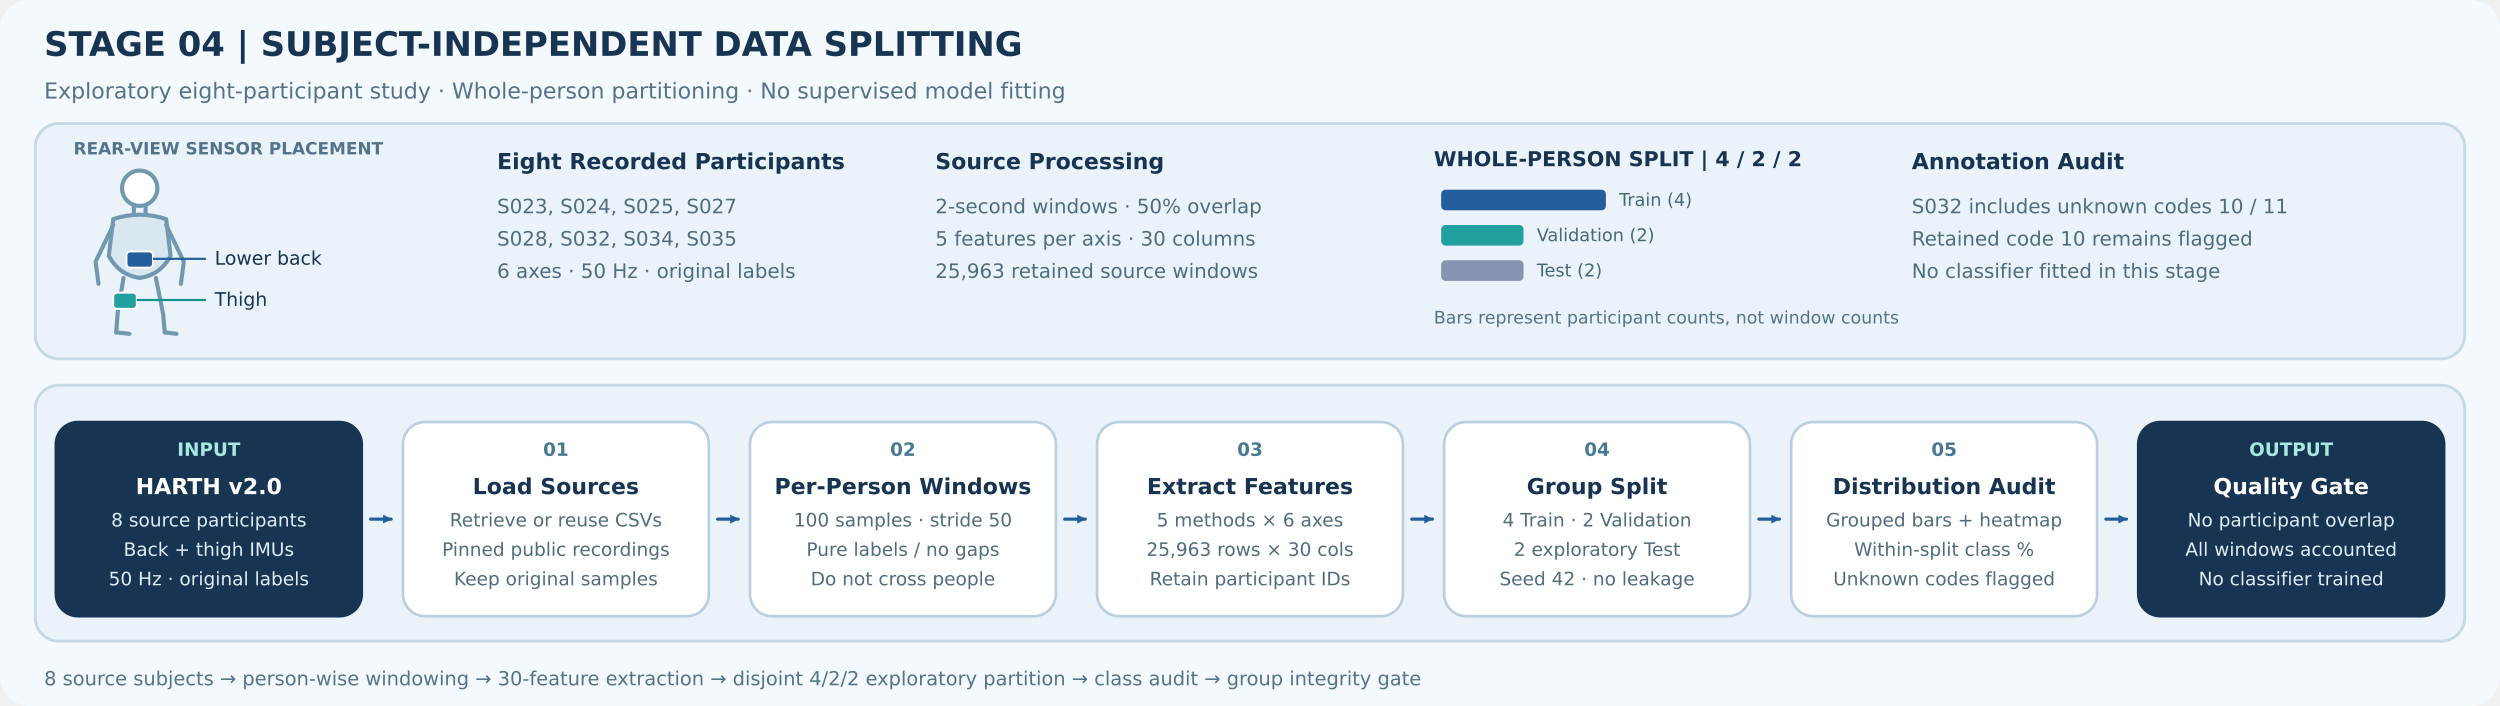
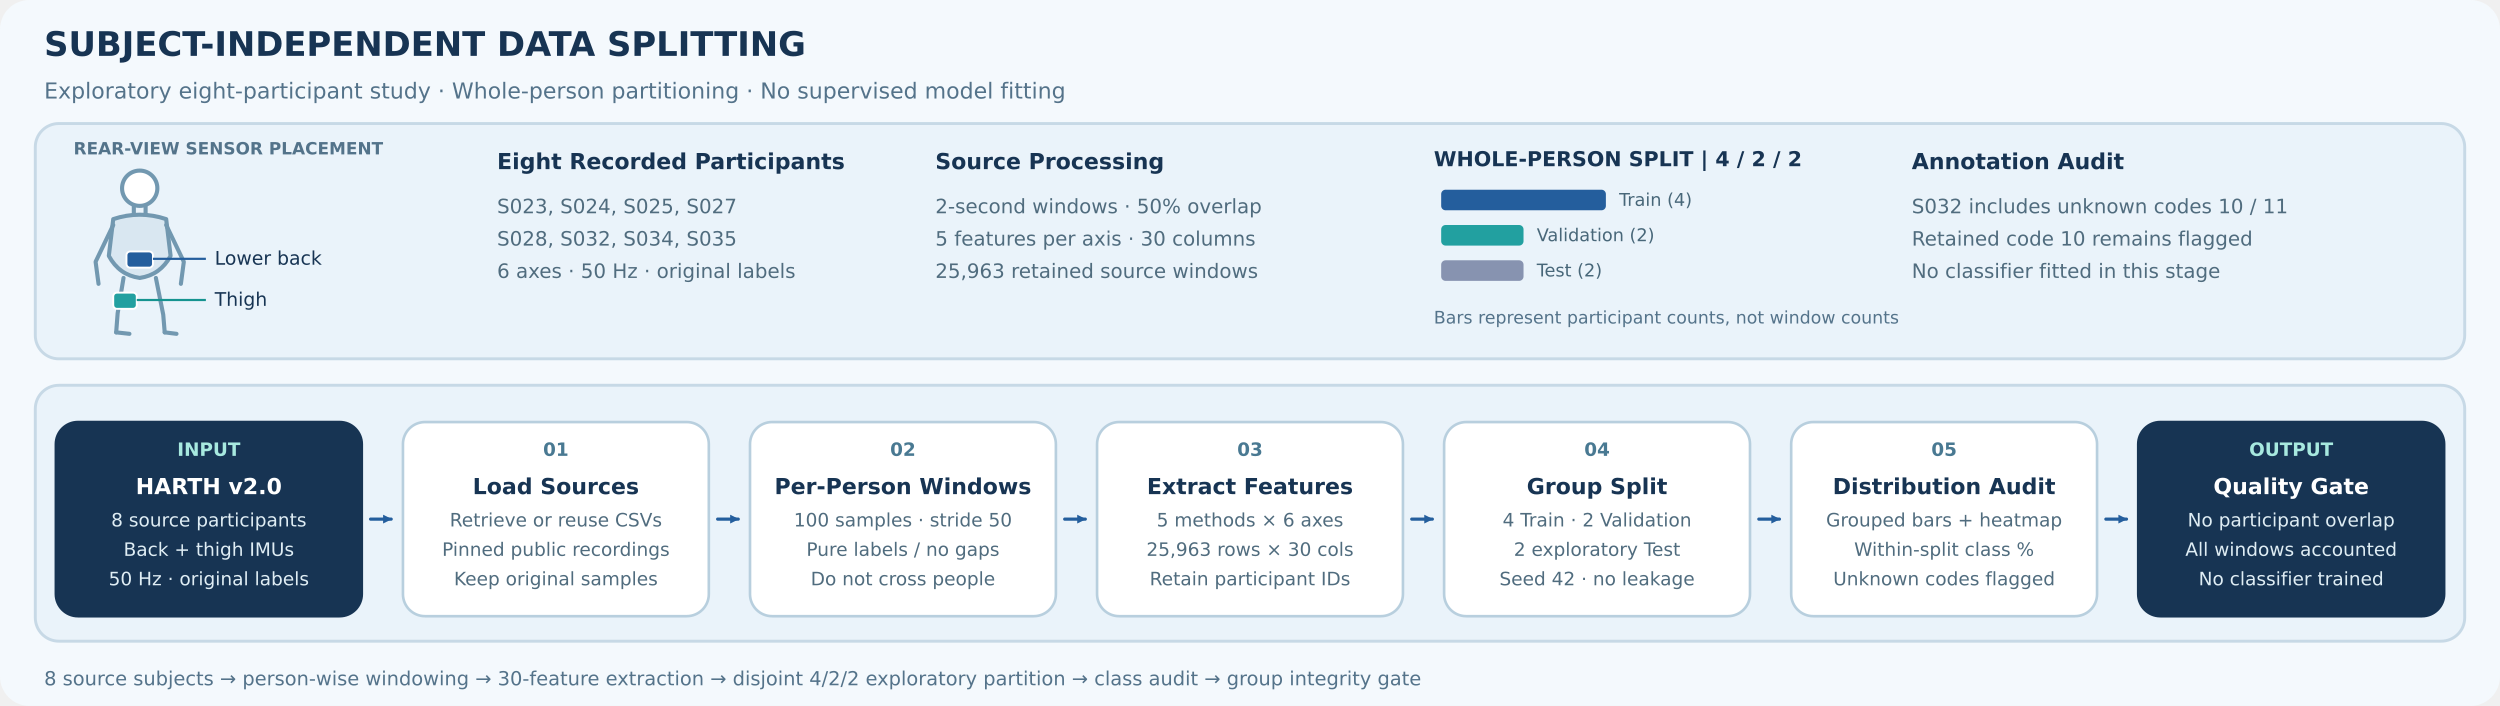
<svg xmlns="http://www.w3.org/2000/svg" width="1700" height="480" viewBox="0 0 1700 480" role="img" aria-labelledby="figure-title figure-description">
  <defs>
    <marker id="small-arrow" markerUnits="userSpaceOnUse" markerWidth="6" markerHeight="6" refX="5.5" refY="3" orient="auto">
      <path d="M0 0 L6 3 L0 6 Z" fill="#245E9D" />
    </marker>
  </defs>
  <rect width="1700" height="480" rx="20" fill="#F4F9FD" />
  <g font-family="DejaVu Sans, Arial, sans-serif">
-     <text x="30" y="38" font-size="23" font-weight="700" fill="#173453">STAGE 04 | SUBJECT-INDEPENDENT DATA SPLITTING</text>
+     <text x="30" y="38" font-size="23" font-weight="700" fill="#173453">SUBJECT-INDEPENDENT DATA SPLITTING</text>
    <text x="30" y="67" font-size="15" fill="#54738A">Exploratory eight-participant study · Whole-person partitioning · No supervised model fitting</text>
    <rect x="24" y="84" width="1652" height="160" rx="16" fill="#EAF3FA" stroke="#C7D9E6" stroke-width="2" />
    <rect x="24" y="262" width="1652" height="174" rx="16" fill="#EAF3FA" stroke="#C7D9E6" stroke-width="2" />
    <g aria-label="Rear-view wearable sensor placement completely inside the upper panel">
      <text x="50" y="105" font-size="11.5" font-weight="700" fill="#53738A">REAR-VIEW SENSOR PLACEMENT</text>
      <g stroke="#7298B0" stroke-width="2.8" stroke-linecap="round" stroke-linejoin="round">
        <circle cx="95" cy="128" r="12" fill="#FFFFFF" />
        <path d="M91 140 L91 147 M99 140 L99 147" fill="none" />
        <path d="M77 149 Q95 143 113 149 L116 174 Q109 187 95 189 Q81 187 74 174 Z" fill="#D9E7F1" />
        <path d="M77 153 L65 178 L67 193 M113 153 L125 178 L123 193" fill="none" />
        <path d="M84 189 L80 213 L79 226 M106 189 L111 214 L112 226" fill="none" />
        <path d="M79 226 L88 227 M112 226 L120 227" fill="none" />
      </g>
      <rect x="86" y="171" width="18" height="11" rx="2.5" fill="#245E9D" stroke="#FFFFFF" stroke-width="1.3" />
      <rect x="77" y="199" width="16" height="11" rx="2.5" fill="#22A0A0" stroke="#FFFFFF" stroke-width="1.3" />
      <path d="M104 176 H140" stroke="#245E9D" stroke-width="1.5" />
      <text x="146" y="180" font-size="12.8" fill="#173453">Lower back</text>
      <path d="M93 204 H140" stroke="#15938F" stroke-width="1.5" />
      <text x="146" y="208" font-size="12.8" fill="#173453">Thigh</text>
    </g>
    <g>
      <text x="338" y="115" font-size="15" font-weight="700" fill="#173453">Eight Recorded Participants</text>
      <text x="338" y="145" font-size="13.5" fill="#506C7E">S023, S024, S025, S027</text>
      <text x="338" y="167" font-size="13.5" fill="#506C7E">S028, S032, S034, S035</text>
      <text x="338" y="189" font-size="13.5" fill="#506C7E">6 axes · 50 Hz · original labels</text>
    </g>
    <g>
      <text x="636" y="115" font-size="15" font-weight="700" fill="#173453">Source Processing</text>
      <text x="636" y="145" font-size="13.5" fill="#506C7E">2-second windows · 50% overlap</text>
      <text x="636" y="167" font-size="13.5" fill="#506C7E">5 features per axis · 30 columns</text>
      <text x="636" y="189" font-size="13.5" fill="#506C7E">25,963 retained source windows</text>
    </g>
    <g aria-label="Schematic distribution of eight disjoint participants">
      <text x="975" y="113" font-size="14" font-weight="700" fill="#173453">WHOLE-PERSON SPLIT | 4 / 2 / 2</text>
      <rect x="980" y="129" width="112" height="14" rx="3" fill="#245E9D" />
      <text x="1101" y="140" font-size="12" fill="#486779">Train (4)</text>
      <rect x="980" y="153" width="56" height="14" rx="3" fill="#22A0A0" />
      <text x="1045" y="164" font-size="12" fill="#486779">Validation (2)</text>
      <rect x="980" y="177" width="56" height="14" rx="3" fill="#8793B0" />
      <text x="1045" y="188" font-size="12" fill="#486779">Test (2)</text>
      <text x="975" y="220" font-size="11.8" fill="#54738A">Bars represent participant counts, not window counts</text>
    </g>
    <g>
      <text x="1300" y="115" font-size="15" font-weight="700" fill="#173453">Annotation Audit</text>
      <text x="1300" y="145" font-size="13.5" fill="#506C7E">S032 includes unknown codes 10 / 11</text>
      <text x="1300" y="167" font-size="13.5" fill="#506C7E">Retained code 10 remains flagged</text>
      <text x="1300" y="189" font-size="13.5" fill="#506C7E">No classifier fitted in this stage</text>
    </g>
    <g aria-label="Six equally sized, small right-facing arrows">
      <path d="M252 353 H266" fill="none" stroke="#245E9D" stroke-width="2.2" stroke-linecap="round" marker-end="url(#small-arrow)" />
      <path d="M488 353 H502" fill="none" stroke="#245E9D" stroke-width="2.2" stroke-linecap="round" marker-end="url(#small-arrow)" />
      <path d="M724 353 H738" fill="none" stroke="#245E9D" stroke-width="2.2" stroke-linecap="round" marker-end="url(#small-arrow)" />
      <path d="M960 353 H974" fill="none" stroke="#245E9D" stroke-width="2.2" stroke-linecap="round" marker-end="url(#small-arrow)" />
      <path d="M1196 353 H1210" fill="none" stroke="#245E9D" stroke-width="2.2" stroke-linecap="round" marker-end="url(#small-arrow)" />
      <path d="M1432 353 H1446" fill="none" stroke="#245E9D" stroke-width="2.2" stroke-linecap="round" marker-end="url(#small-arrow)" />
    </g>
    <g aria-label="Seven original-data-to-quality-gate stages">
      <g class="process-block">
        <rect x="38" y="287" width="208" height="132" rx="15" fill="#173453" stroke="#173453" stroke-width="1.8" />
        <text x="142" y="310" text-anchor="middle" font-size="12.5" font-weight="700" fill="#A7E9DF">INPUT</text>
        <text x="142" y="336" text-anchor="middle" font-size="15" font-weight="700" fill="#FFFFFF">HARTH v2.0</text>
        <text x="142" y="358" text-anchor="middle" font-size="12.6" fill="#DFEDF4">8 source participants</text>
        <text x="142" y="378" text-anchor="middle" font-size="12.6" fill="#DFEDF4">Back + thigh IMUs</text>
        <text x="142" y="398" text-anchor="middle" font-size="12.6" fill="#DFEDF4">50 Hz · original labels</text>
      </g>
      <g class="process-block">
        <rect x="274" y="287" width="208" height="132" rx="15" fill="#FFFFFF" stroke="#B8CFDE" stroke-width="1.8" />
        <text x="378" y="310" text-anchor="middle" font-size="12.5" font-weight="700" fill="#497992">01</text>
        <text x="378" y="336" text-anchor="middle" font-size="15" font-weight="700" fill="#173453">Load Sources</text>
        <text x="378" y="358" text-anchor="middle" font-size="12.6" fill="#506C7E">Retrieve or reuse CSVs</text>
        <text x="378" y="378" text-anchor="middle" font-size="12.6" fill="#506C7E">Pinned public recordings</text>
        <text x="378" y="398" text-anchor="middle" font-size="12.6" fill="#506C7E">Keep original samples</text>
      </g>
      <g class="process-block">
        <rect x="510" y="287" width="208" height="132" rx="15" fill="#FFFFFF" stroke="#B8CFDE" stroke-width="1.8" />
        <text x="614" y="310" text-anchor="middle" font-size="12.5" font-weight="700" fill="#497992">02</text>
        <text x="614" y="336" text-anchor="middle" font-size="15" font-weight="700" fill="#173453">Per-Person Windows</text>
        <text x="614" y="358" text-anchor="middle" font-size="12.6" fill="#506C7E">100 samples · stride 50</text>
        <text x="614" y="378" text-anchor="middle" font-size="12.6" fill="#506C7E">Pure labels / no gaps</text>
        <text x="614" y="398" text-anchor="middle" font-size="12.6" fill="#506C7E">Do not cross people</text>
      </g>
      <g class="process-block">
        <rect x="746" y="287" width="208" height="132" rx="15" fill="#FFFFFF" stroke="#B8CFDE" stroke-width="1.8" />
        <text x="850" y="310" text-anchor="middle" font-size="12.5" font-weight="700" fill="#497992">03</text>
        <text x="850" y="336" text-anchor="middle" font-size="15" font-weight="700" fill="#173453">Extract Features</text>
        <text x="850" y="358" text-anchor="middle" font-size="12.6" fill="#506C7E">5 methods × 6 axes</text>
        <text x="850" y="378" text-anchor="middle" font-size="12.6" fill="#506C7E">25,963 rows × 30 cols</text>
        <text x="850" y="398" text-anchor="middle" font-size="12.6" fill="#506C7E">Retain participant IDs</text>
      </g>
      <g class="process-block">
        <rect x="982" y="287" width="208" height="132" rx="15" fill="#FFFFFF" stroke="#B8CFDE" stroke-width="1.8" />
        <text x="1086" y="310" text-anchor="middle" font-size="12.5" font-weight="700" fill="#497992">04</text>
        <text x="1086" y="336" text-anchor="middle" font-size="15" font-weight="700" fill="#173453">Group Split</text>
        <text x="1086" y="358" text-anchor="middle" font-size="12.6" fill="#506C7E">4 Train · 2 Validation</text>
        <text x="1086" y="378" text-anchor="middle" font-size="12.6" fill="#506C7E">2 exploratory Test</text>
        <text x="1086" y="398" text-anchor="middle" font-size="12.6" fill="#506C7E">Seed 42 · no leakage</text>
      </g>
      <g class="process-block">
        <rect x="1218" y="287" width="208" height="132" rx="15" fill="#FFFFFF" stroke="#B8CFDE" stroke-width="1.8" />
        <text x="1322" y="310" text-anchor="middle" font-size="12.5" font-weight="700" fill="#497992">05</text>
        <text x="1322" y="336" text-anchor="middle" font-size="15" font-weight="700" fill="#173453">Distribution Audit</text>
        <text x="1322" y="358" text-anchor="middle" font-size="12.6" fill="#506C7E">Grouped bars + heatmap</text>
        <text x="1322" y="378" text-anchor="middle" font-size="12.6" fill="#506C7E">Within-split class %</text>
        <text x="1322" y="398" text-anchor="middle" font-size="12.6" fill="#506C7E">Unknown codes flagged</text>
      </g>
      <g class="process-block">
        <rect x="1454" y="287" width="208" height="132" rx="15" fill="#173453" stroke="#173453" stroke-width="1.8" />
        <text x="1558" y="310" text-anchor="middle" font-size="12.5" font-weight="700" fill="#A7E9DF">OUTPUT</text>
        <text x="1558" y="336" text-anchor="middle" font-size="15" font-weight="700" fill="#FFFFFF">Quality Gate</text>
        <text x="1558" y="358" text-anchor="middle" font-size="12.6" fill="#DFEDF4">No participant overlap</text>
        <text x="1558" y="378" text-anchor="middle" font-size="12.6" fill="#DFEDF4">All windows accounted</text>
        <text x="1558" y="398" text-anchor="middle" font-size="12.6" fill="#DFEDF4">No classifier trained</text>
      </g>
    </g>
    <text x="30" y="466" font-size="13.2" fill="#54738A">8 source subjects → person-wise windowing → 30-feature extraction → disjoint 4/2/2 exploratory partition → class audit → group integrity gate</text>
  </g>
</svg>
